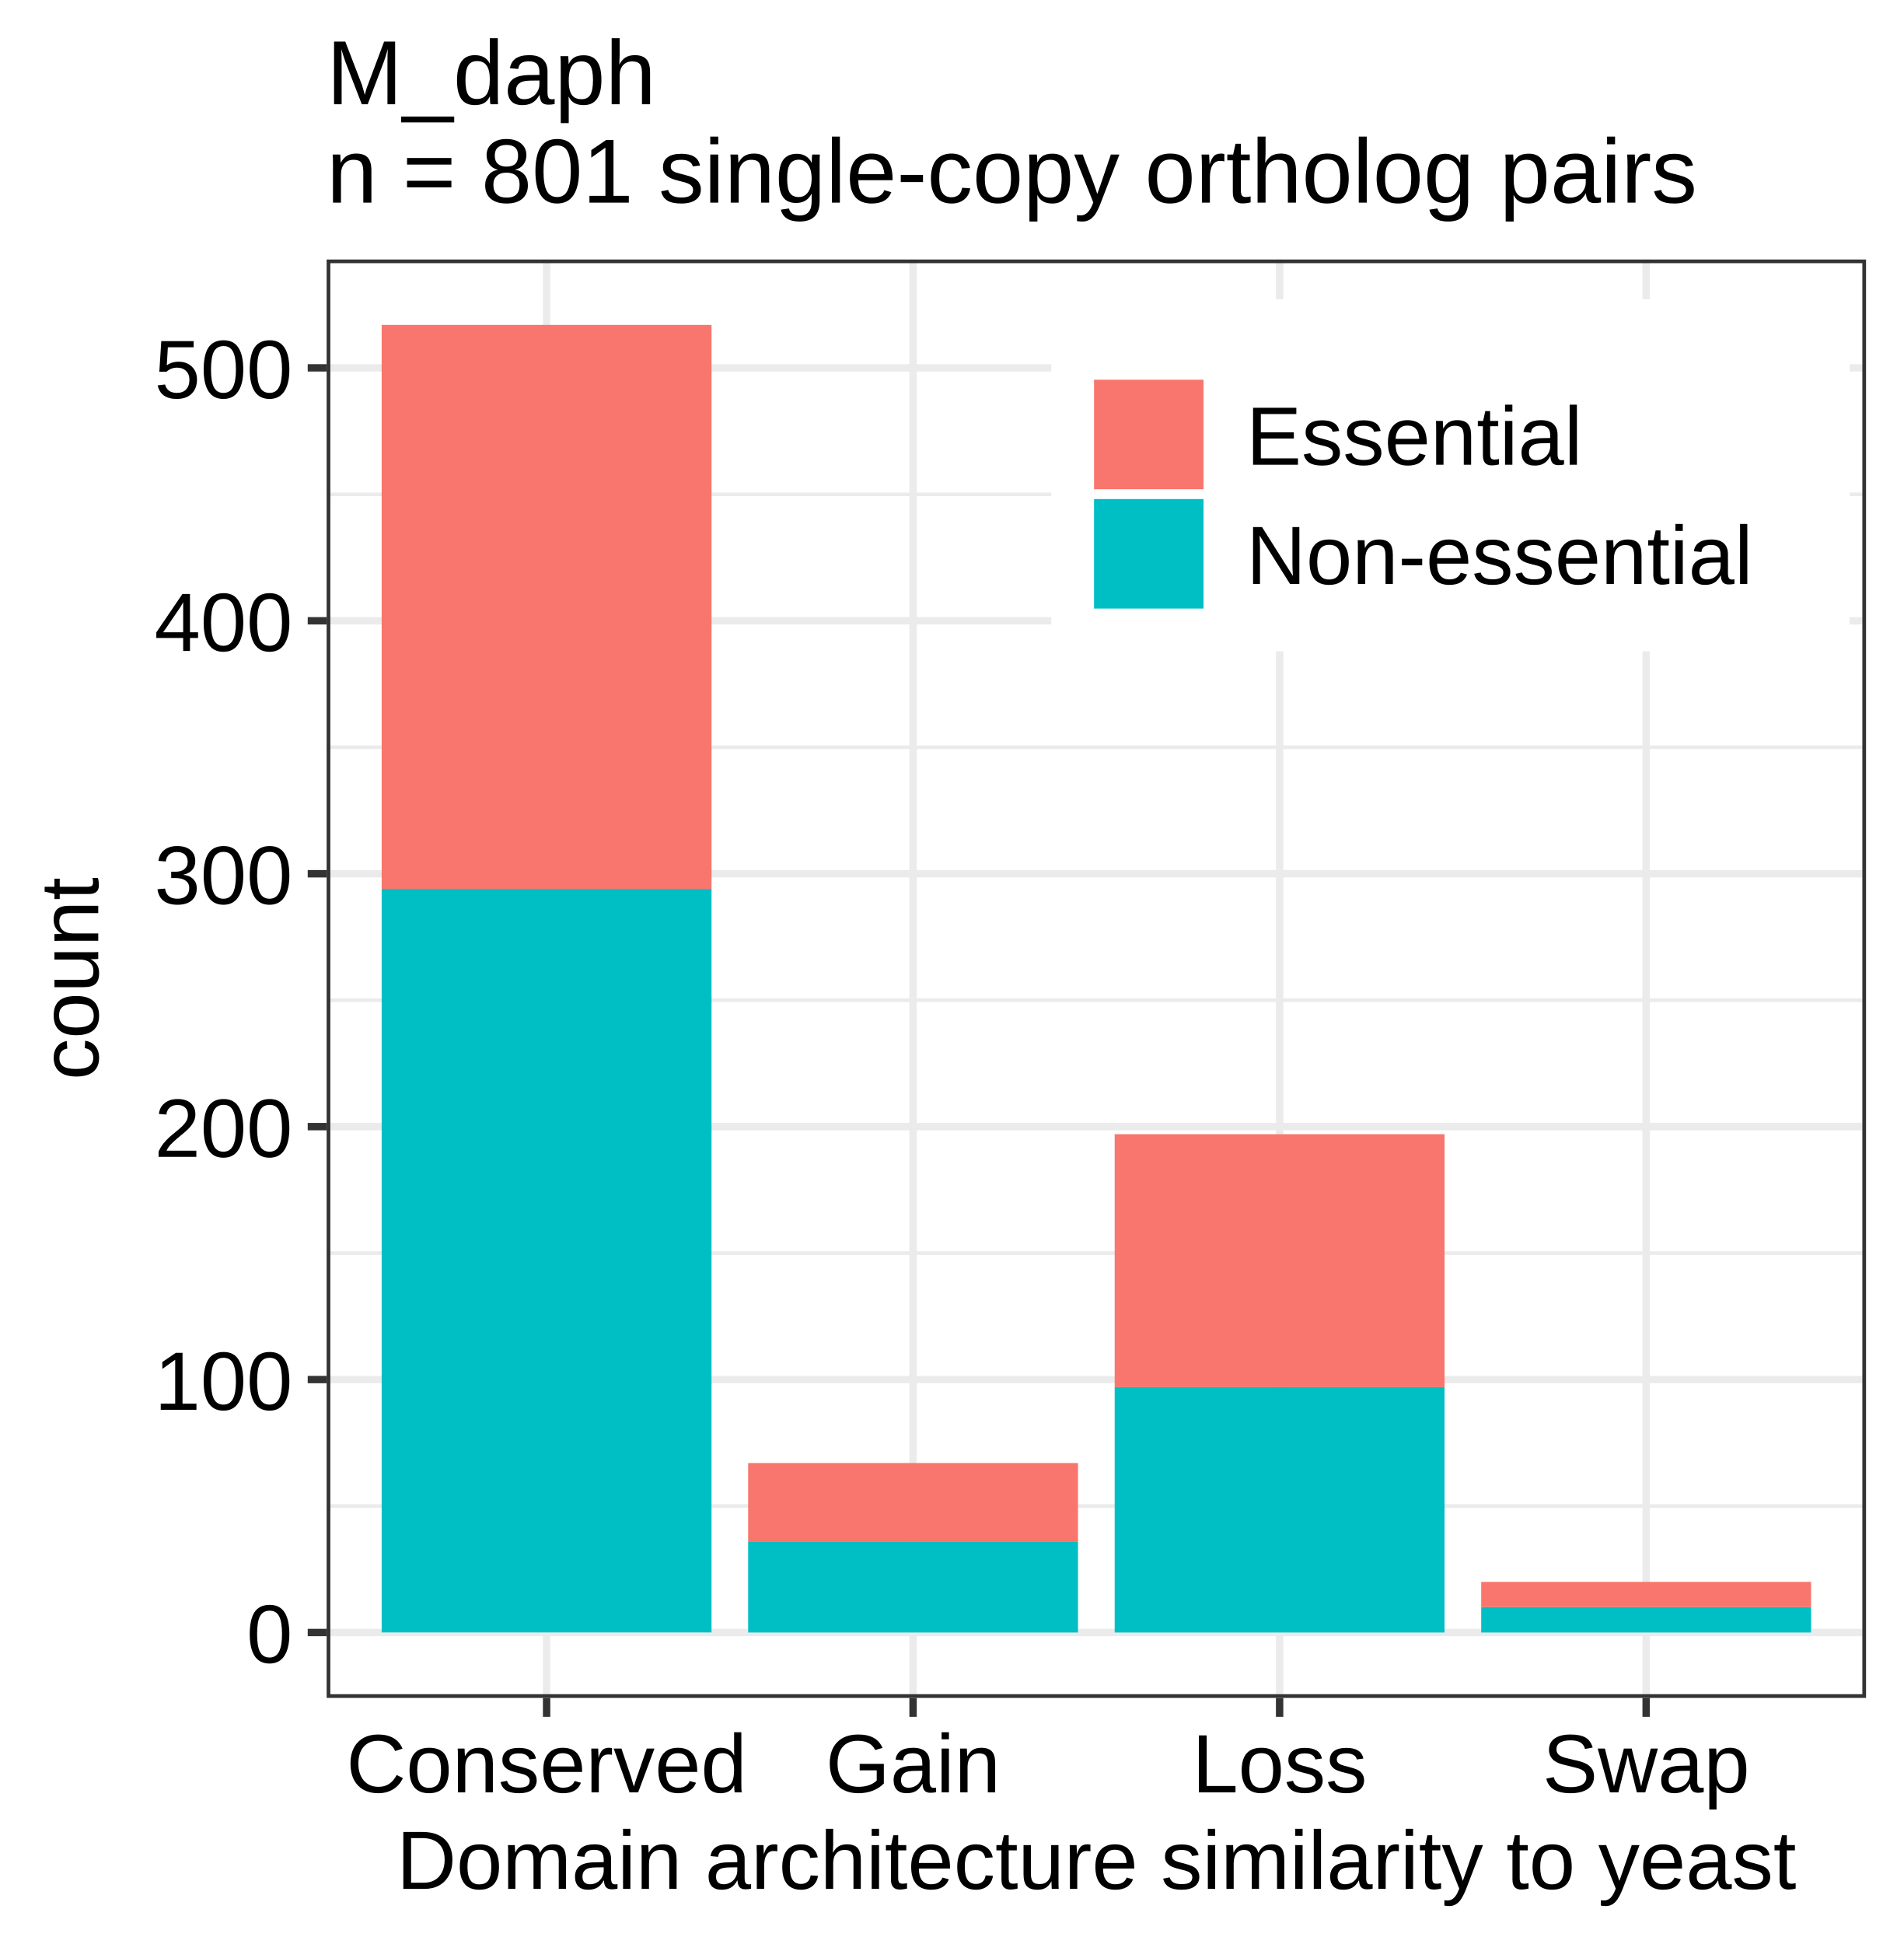
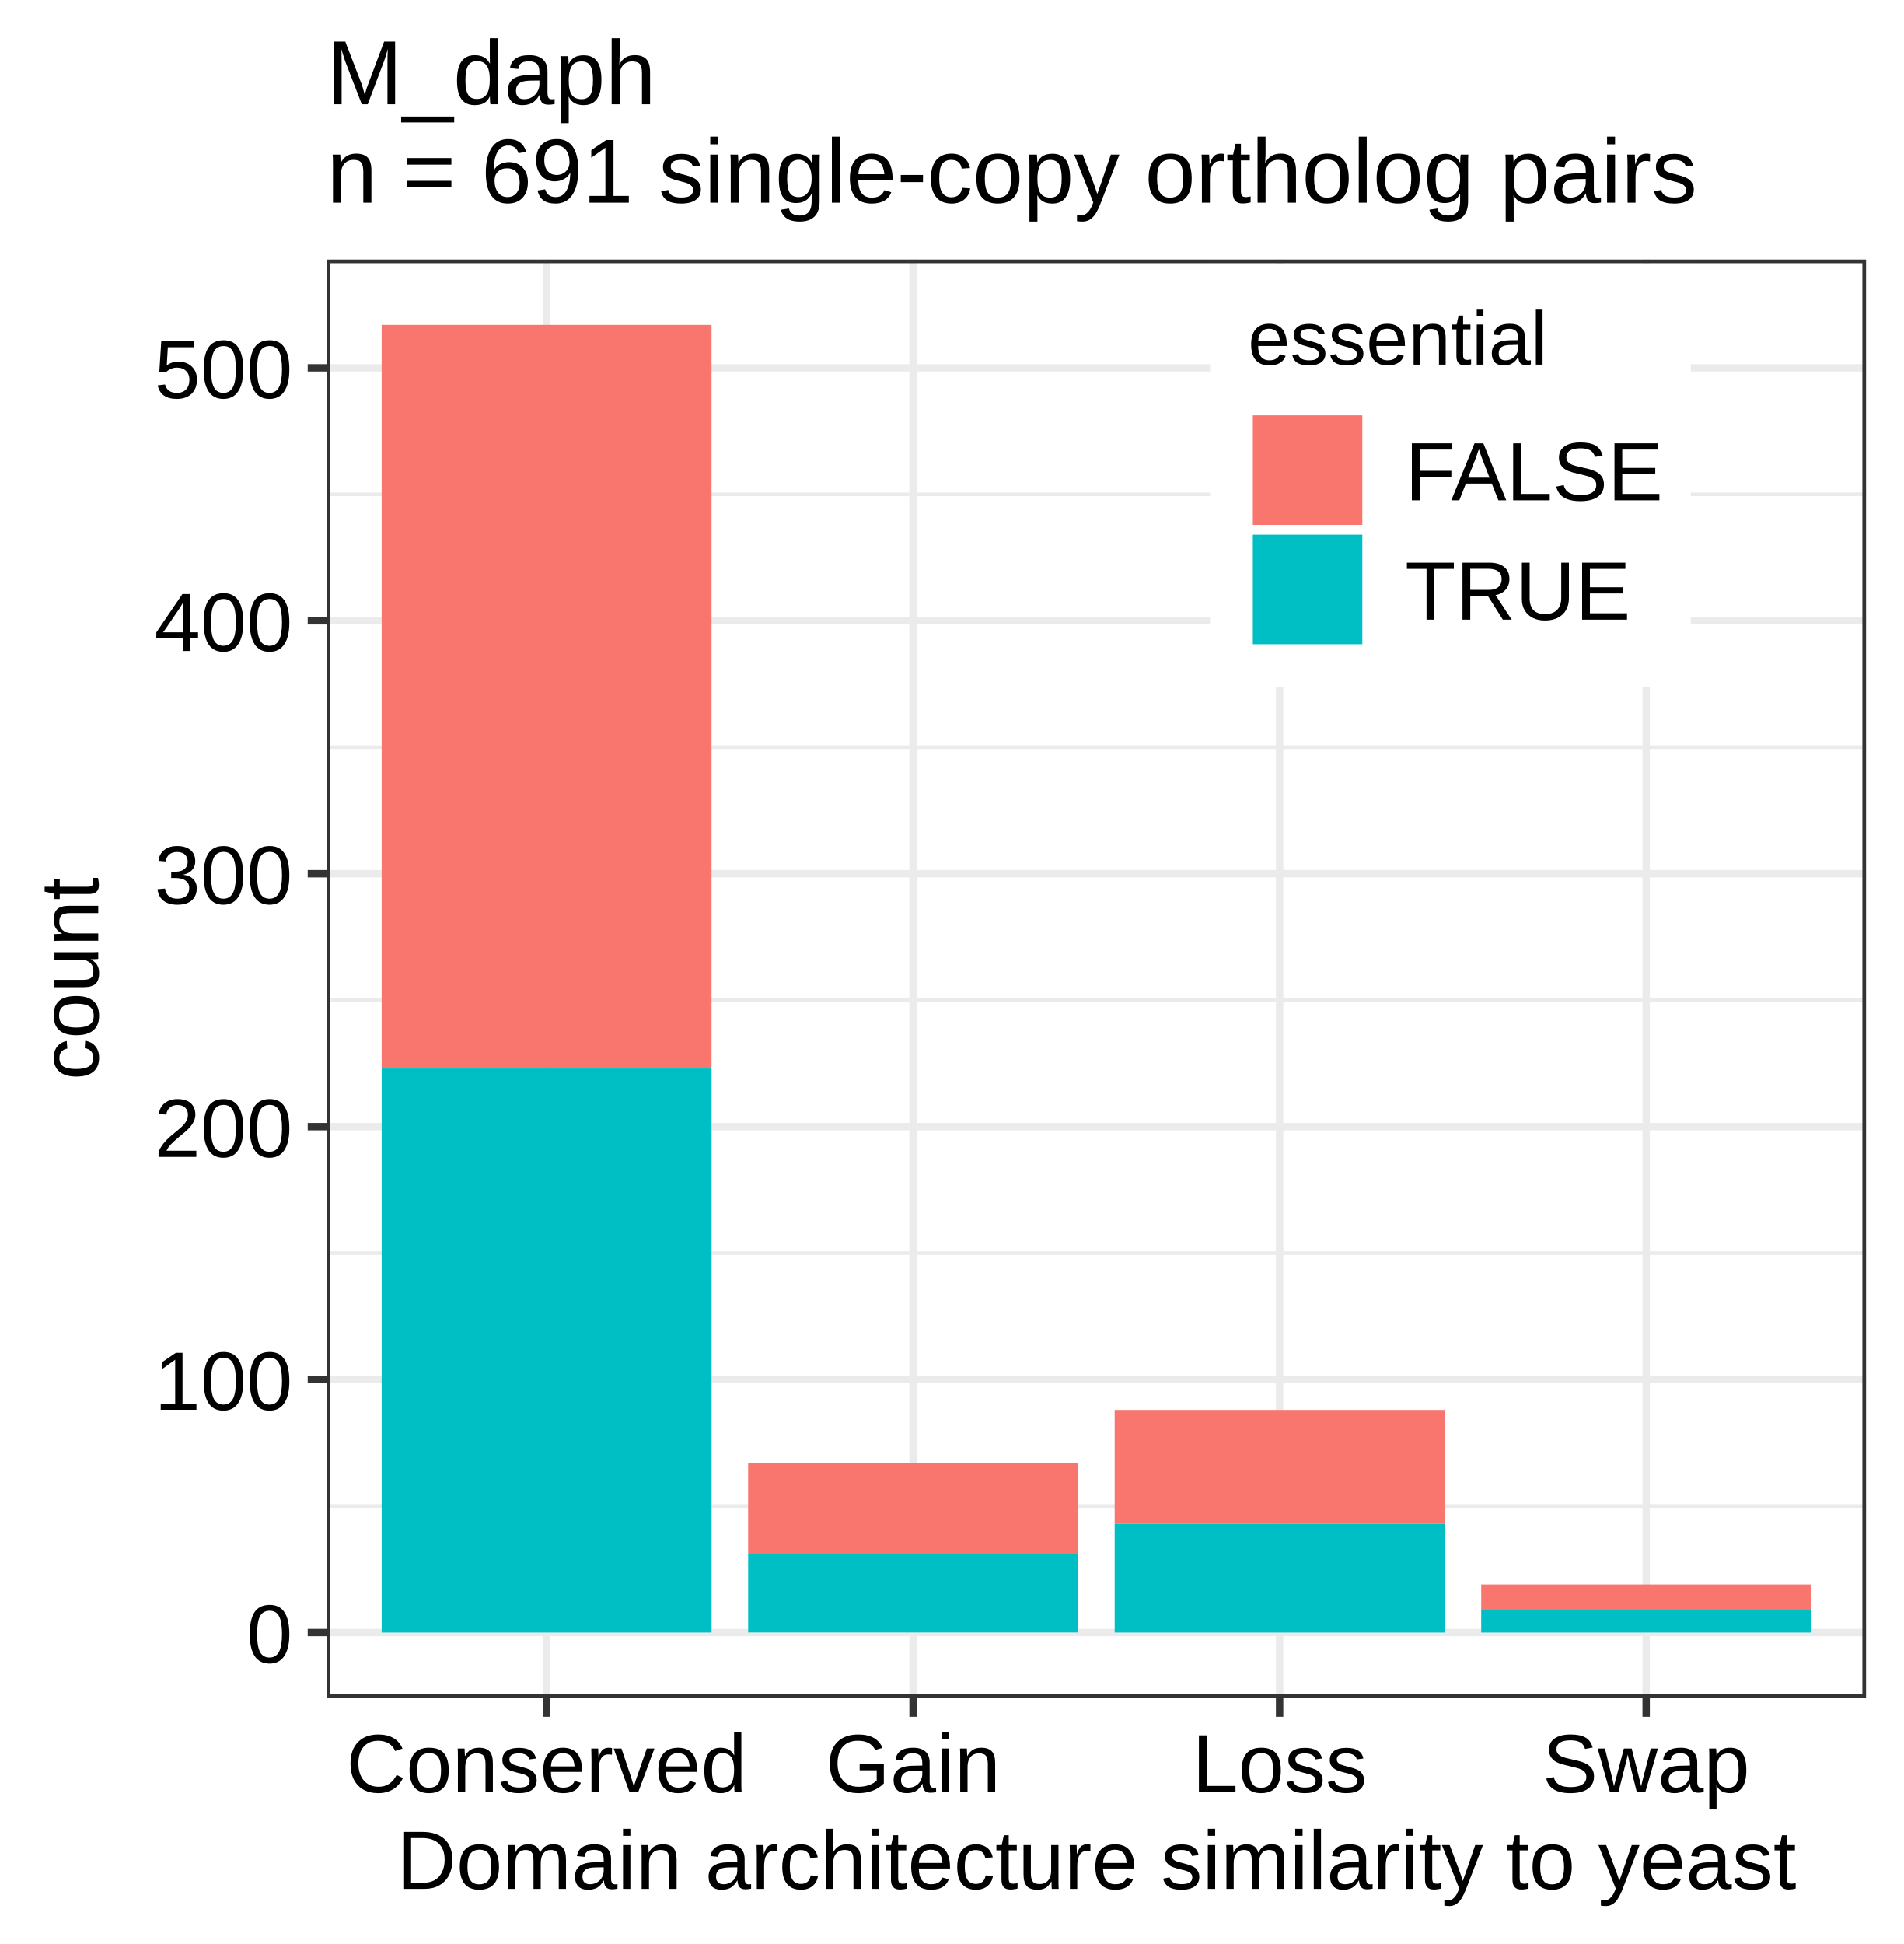
<svg xmlns="http://www.w3.org/2000/svg" class="svglite" width="275.76pt" height="281.52pt" viewBox="0 0 275.76 281.52">
  <defs>
    <style type="text/css">
    .svglite line, .svglite polyline, .svglite polygon, .svglite path, .svglite rect, .svglite circle {
      fill: none;
      stroke: #000000;
      stroke-linecap: round;
      stroke-linejoin: round;
      stroke-miterlimit: 10.00;
    }
    .svglite text {
      white-space: pre;
    }
  </style>
  </defs>
  <rect width="100%" height="100%" style="stroke: none; fill: #FFFFFF;" />
  <defs>
    <clipPath id="cpMC4wMHwyNzUuNzZ8MC4wMHwyODEuNTI=">
      <rect x="0.00" y="0.00" width="275.76" height="281.52" />
    </clipPath>
  </defs>
  <g clip-path="url(#cpMC4wMHwyNzUuNzZ8MC4wMHwyODEuNTI=)">
    <rect x="-0" y="-0" width="275.76" height="281.52" style="stroke-width: 1.07; stroke: #FFFFFF; fill: #FFFFFF;" />
  </g>
  <defs>
    <clipPath id="cpNDcuMzF8MjcwLjI4fDM3LjU4fDI0NS44OA==">
      <rect x="47.31" y="37.58" width="222.97" height="208.30" />
    </clipPath>
  </defs>
  <g clip-path="url(#cpNDcuMzF8MjcwLjI4fDM3LjU4fDI0NS44OA==)">
    <rect x="47.31" y="37.58" width="222.97" height="208.30" style="stroke-width: 1.07; stroke: none; fill: #FFFFFF;" />
    <polyline points="47.31,218.09 270.28,218.09 " style="stroke-width: 0.53; stroke: #EBEBEB; stroke-linecap: butt;" />
    <polyline points="47.31,181.47 270.28,181.47 " style="stroke-width: 0.53; stroke: #EBEBEB; stroke-linecap: butt;" />
    <polyline points="47.31,144.84 270.28,144.84 " style="stroke-width: 0.53; stroke: #EBEBEB; stroke-linecap: butt;" />
    <polyline points="47.31,108.21 270.28,108.21 " style="stroke-width: 0.53; stroke: #EBEBEB; stroke-linecap: butt;" />
    <polyline points="47.31,71.59 270.28,71.59 " style="stroke-width: 0.53; stroke: #EBEBEB; stroke-linecap: butt;" />
    <polyline points="47.31,236.41 270.28,236.41 " style="stroke-width: 1.07; stroke: #EBEBEB; stroke-linecap: butt;" />
    <polyline points="47.31,199.78 270.28,199.78 " style="stroke-width: 1.07; stroke: #EBEBEB; stroke-linecap: butt;" />
    <polyline points="47.31,163.15 270.28,163.15 " style="stroke-width: 1.07; stroke: #EBEBEB; stroke-linecap: butt;" />
    <polyline points="47.31,126.53 270.28,126.53 " style="stroke-width: 1.07; stroke: #EBEBEB; stroke-linecap: butt;" />
    <polyline points="47.31,89.90 270.28,89.90 " style="stroke-width: 1.07; stroke: #EBEBEB; stroke-linecap: butt;" />
    <polyline points="47.31,53.27 270.28,53.27 " style="stroke-width: 1.07; stroke: #EBEBEB; stroke-linecap: butt;" />
    <polyline points="79.17,245.88 79.17,37.58 " style="stroke-width: 1.07; stroke: #EBEBEB; stroke-linecap: butt;" />
    <polyline points="132.25,245.88 132.25,37.58 " style="stroke-width: 1.07; stroke: #EBEBEB; stroke-linecap: butt;" />
    <polyline points="185.34,245.88 185.34,37.58 " style="stroke-width: 1.07; stroke: #EBEBEB; stroke-linecap: butt;" />
    <polyline points="238.43,245.88 238.43,37.58 " style="stroke-width: 1.07; stroke: #EBEBEB; stroke-linecap: butt;" />
-     <rect x="55.28" y="47.05" width="47.78" height="81.68" style="stroke-width: 1.07; stroke: none; stroke-linecap: square; stroke-linejoin: miter; fill: #F8766D;" />
-     <rect x="55.28" y="128.72" width="47.78" height="107.68" style="stroke-width: 1.07; stroke: none; stroke-linecap: square; stroke-linejoin: miter; fill: #00BFC4;" />
-     <rect x="108.36" y="211.87" width="47.78" height="11.35" style="stroke-width: 1.07; stroke: none; stroke-linecap: square; stroke-linejoin: miter; fill: #F8766D;" />
-     <rect x="108.36" y="223.22" width="47.78" height="13.19" style="stroke-width: 1.07; stroke: none; stroke-linecap: square; stroke-linejoin: miter; fill: #00BFC4;" />
-     <rect x="161.45" y="164.25" width="47.78" height="36.63" style="stroke-width: 1.07; stroke: none; stroke-linecap: square; stroke-linejoin: miter; fill: #F8766D;" />
-     <rect x="161.45" y="200.88" width="47.78" height="35.53" style="stroke-width: 1.07; stroke: none; stroke-linecap: square; stroke-linejoin: miter; fill: #00BFC4;" />
-     <rect x="214.54" y="229.08" width="47.78" height="3.66" style="stroke-width: 1.07; stroke: none; stroke-linecap: square; stroke-linejoin: miter; fill: #F8766D;" />
-     <rect x="214.54" y="232.75" width="47.78" height="3.66" style="stroke-width: 1.07; stroke: none; stroke-linecap: square; stroke-linejoin: miter; fill: #00BFC4;" />
+     <rect x="55.28" y="47.05" width="47.78" height="107.68" style="stroke-width: 1.07; stroke: none; stroke-linecap: square; stroke-linejoin: miter; fill: #F8766D;" />
+     <rect x="55.28" y="154.73" width="47.78" height="81.68" style="stroke-width: 1.07; stroke: none; stroke-linecap: square; stroke-linejoin: miter; fill: #00BFC4;" />
+     <rect x="108.36" y="211.87" width="47.78" height="13.19" style="stroke-width: 1.07; stroke: none; stroke-linecap: square; stroke-linejoin: miter; fill: #F8766D;" />
+     <rect x="108.36" y="225.05" width="47.78" height="11.35" style="stroke-width: 1.07; stroke: none; stroke-linecap: square; stroke-linejoin: miter; fill: #00BFC4;" />
+     <rect x="161.45" y="204.18" width="47.78" height="16.48" style="stroke-width: 1.07; stroke: none; stroke-linecap: square; stroke-linejoin: miter; fill: #F8766D;" />
+     <rect x="161.45" y="220.66" width="47.78" height="15.75" style="stroke-width: 1.07; stroke: none; stroke-linecap: square; stroke-linejoin: miter; fill: #00BFC4;" />
+     <rect x="214.54" y="229.45" width="47.78" height="3.66" style="stroke-width: 1.07; stroke: none; stroke-linecap: square; stroke-linejoin: miter; fill: #F8766D;" />
+     <rect x="214.54" y="233.11" width="47.78" height="3.30" style="stroke-width: 1.07; stroke: none; stroke-linecap: square; stroke-linejoin: miter; fill: #00BFC4;" />
    <rect x="47.31" y="37.58" width="222.97" height="208.30" style="stroke-width: 1.07; stroke: #333333;" />
  </g>
  <g clip-path="url(#cpMC4wMHwyNzUuNzZ8MC4wMHwyODEuNTI=)">
    <text x="42.38" y="240.78" text-anchor="end" style="font-size: 12.00px; font-family: &quot;Arimo&quot;;" textLength="7.64px" lengthAdjust="spacingAndGlyphs">0</text>
    <text x="42.38" y="204.16" text-anchor="end" style="font-size: 12.00px; font-family: &quot;Arimo&quot;;" textLength="22.92px" lengthAdjust="spacingAndGlyphs">100</text>
    <text x="42.38" y="167.53" text-anchor="end" style="font-size: 12.00px; font-family: &quot;Arimo&quot;;" textLength="22.92px" lengthAdjust="spacingAndGlyphs">200</text>
    <text x="42.38" y="130.90" text-anchor="end" style="font-size: 12.00px; font-family: &quot;Arimo&quot;;" textLength="22.92px" lengthAdjust="spacingAndGlyphs">300</text>
    <text x="42.38" y="94.27" text-anchor="end" style="font-size: 12.00px; font-family: &quot;Arimo&quot;;" textLength="22.92px" lengthAdjust="spacingAndGlyphs">400</text>
    <text x="42.38" y="57.65" text-anchor="end" style="font-size: 12.00px; font-family: &quot;Arimo&quot;;" textLength="22.92px" lengthAdjust="spacingAndGlyphs">500</text>
    <polyline points="44.57,236.41 47.31,236.41 " style="stroke-width: 1.07; stroke: #333333; stroke-linecap: butt;" />
    <polyline points="44.57,199.78 47.31,199.78 " style="stroke-width: 1.07; stroke: #333333; stroke-linecap: butt;" />
    <polyline points="44.57,163.15 47.31,163.15 " style="stroke-width: 1.07; stroke: #333333; stroke-linecap: butt;" />
    <polyline points="44.57,126.53 47.31,126.53 " style="stroke-width: 1.07; stroke: #333333; stroke-linecap: butt;" />
    <polyline points="44.57,89.90 47.31,89.90 " style="stroke-width: 1.07; stroke: #333333; stroke-linecap: butt;" />
    <polyline points="44.57,53.27 47.31,53.27 " style="stroke-width: 1.07; stroke: #333333; stroke-linecap: butt;" />
    <polyline points="79.17,248.62 79.17,245.88 " style="stroke-width: 1.07; stroke: #333333; stroke-linecap: butt;" />
    <polyline points="132.25,248.62 132.25,245.88 " style="stroke-width: 1.07; stroke: #333333; stroke-linecap: butt;" />
    <polyline points="185.34,248.62 185.34,245.88 " style="stroke-width: 1.07; stroke: #333333; stroke-linecap: butt;" />
    <polyline points="238.43,248.62 238.43,245.88 " style="stroke-width: 1.07; stroke: #333333; stroke-linecap: butt;" />
    <text x="79.17" y="259.56" text-anchor="middle" style="font-size: 12.00px; font-family: &quot;Arimo&quot;;" textLength="64.02px" lengthAdjust="spacingAndGlyphs">Conserved</text>
    <text x="132.25" y="259.56" text-anchor="middle" style="font-size: 12.00px; font-family: &quot;Arimo&quot;;" textLength="27.60px" lengthAdjust="spacingAndGlyphs">Gain</text>
    <text x="185.34" y="259.56" text-anchor="middle" style="font-size: 12.00px; font-family: &quot;Arimo&quot;;" textLength="26.34px" lengthAdjust="spacingAndGlyphs">Loss</text>
    <text x="238.43" y="259.56" text-anchor="middle" style="font-size: 12.00px; font-family: &quot;Arimo&quot;;" textLength="32.41px" lengthAdjust="spacingAndGlyphs">Swap</text>
    <text x="158.80" y="273.54" text-anchor="middle" style="font-size: 12.00px; font-family: &quot;Arimo&quot;;" textLength="234.75px" lengthAdjust="spacingAndGlyphs">Domain architecture similarity to yeast</text>
    <text transform="translate(14.23,141.73) rotate(-90)" text-anchor="middle" style="font-size: 12.00px; font-family: &quot;Arimo&quot;;" textLength="33.88px" lengthAdjust="spacingAndGlyphs">count</text>
-     <rect x="152.27" y="43.32" width="115.62" height="51.00" style="stroke-width: 1.07; stroke: none; fill: #FFFFFF;" />
-     <rect x="157.75" y="54.28" width="17.28" height="17.28" style="stroke-width: 1.07; stroke: none; fill: #FFFFFF;" />
-     <rect x="158.46" y="54.99" width="15.86" height="15.86" style="stroke-width: 1.07; stroke: none; stroke-linecap: square; stroke-linejoin: miter; fill: #F8766D;" />
-     <rect x="157.75" y="71.56" width="17.28" height="17.28" style="stroke-width: 1.07; stroke: none; fill: #FFFFFF;" />
-     <rect x="158.46" y="72.27" width="15.86" height="15.86" style="stroke-width: 1.07; stroke: none; stroke-linecap: square; stroke-linejoin: miter; fill: #00BFC4;" />
-     <text x="180.51" y="67.30" style="font-size: 12.00px; font-family: &quot;Arimo&quot;;" textLength="53.83px" lengthAdjust="spacingAndGlyphs">Essential</text>
-     <text x="180.51" y="84.58" style="font-size: 12.00px; font-family: &quot;Arimo&quot;;" textLength="81.90px" lengthAdjust="spacingAndGlyphs">Non-essential</text>
+     <rect x="175.27" y="38.17" width="69.62" height="61.31" style="stroke-width: 1.07; stroke: none; fill: #FFFFFF;" />
+     <text x="180.75" y="52.81" style="font-size: 11.00px; font-family: &quot;Arimo&quot;;" textLength="49.14px" lengthAdjust="spacingAndGlyphs">essential</text>
+     <rect x="180.75" y="59.44" width="17.28" height="17.28" style="stroke-width: 1.07; stroke: none; fill: #FFFFFF;" />
+     <rect x="181.46" y="60.15" width="15.86" height="15.86" style="stroke-width: 1.07; stroke: none; stroke-linecap: square; stroke-linejoin: miter; fill: #F8766D;" />
+     <rect x="180.75" y="76.72" width="17.28" height="17.28" style="stroke-width: 1.07; stroke: none; fill: #FFFFFF;" />
+     <rect x="181.46" y="77.43" width="15.86" height="15.86" style="stroke-width: 1.07; stroke: none; stroke-linecap: square; stroke-linejoin: miter; fill: #00BFC4;" />
+     <text x="203.51" y="72.45" style="font-size: 12.00px; font-family: &quot;Arimo&quot;;" textLength="35.90px" lengthAdjust="spacingAndGlyphs">FALSE</text>
+     <text x="203.51" y="89.73" style="font-size: 12.00px; font-family: &quot;Arimo&quot;;" textLength="32.03px" lengthAdjust="spacingAndGlyphs">TRUE</text>
    <text x="47.31" y="15.10" style="font-size: 13.20px; font-family: &quot;Arimo&quot;;" textLength="51.17px" lengthAdjust="spacingAndGlyphs">M_daph</text>
-     <text x="47.31" y="29.35" style="font-size: 13.20px; font-family: &quot;Arimo&quot;;" textLength="228.47px" lengthAdjust="spacingAndGlyphs">n = 801 single-copy ortholog pairs</text>
+     <text x="47.31" y="29.35" style="font-size: 13.20px; font-family: &quot;Arimo&quot;;" textLength="228.47px" lengthAdjust="spacingAndGlyphs">n = 691 single-copy ortholog pairs</text>
  </g>
</svg>
